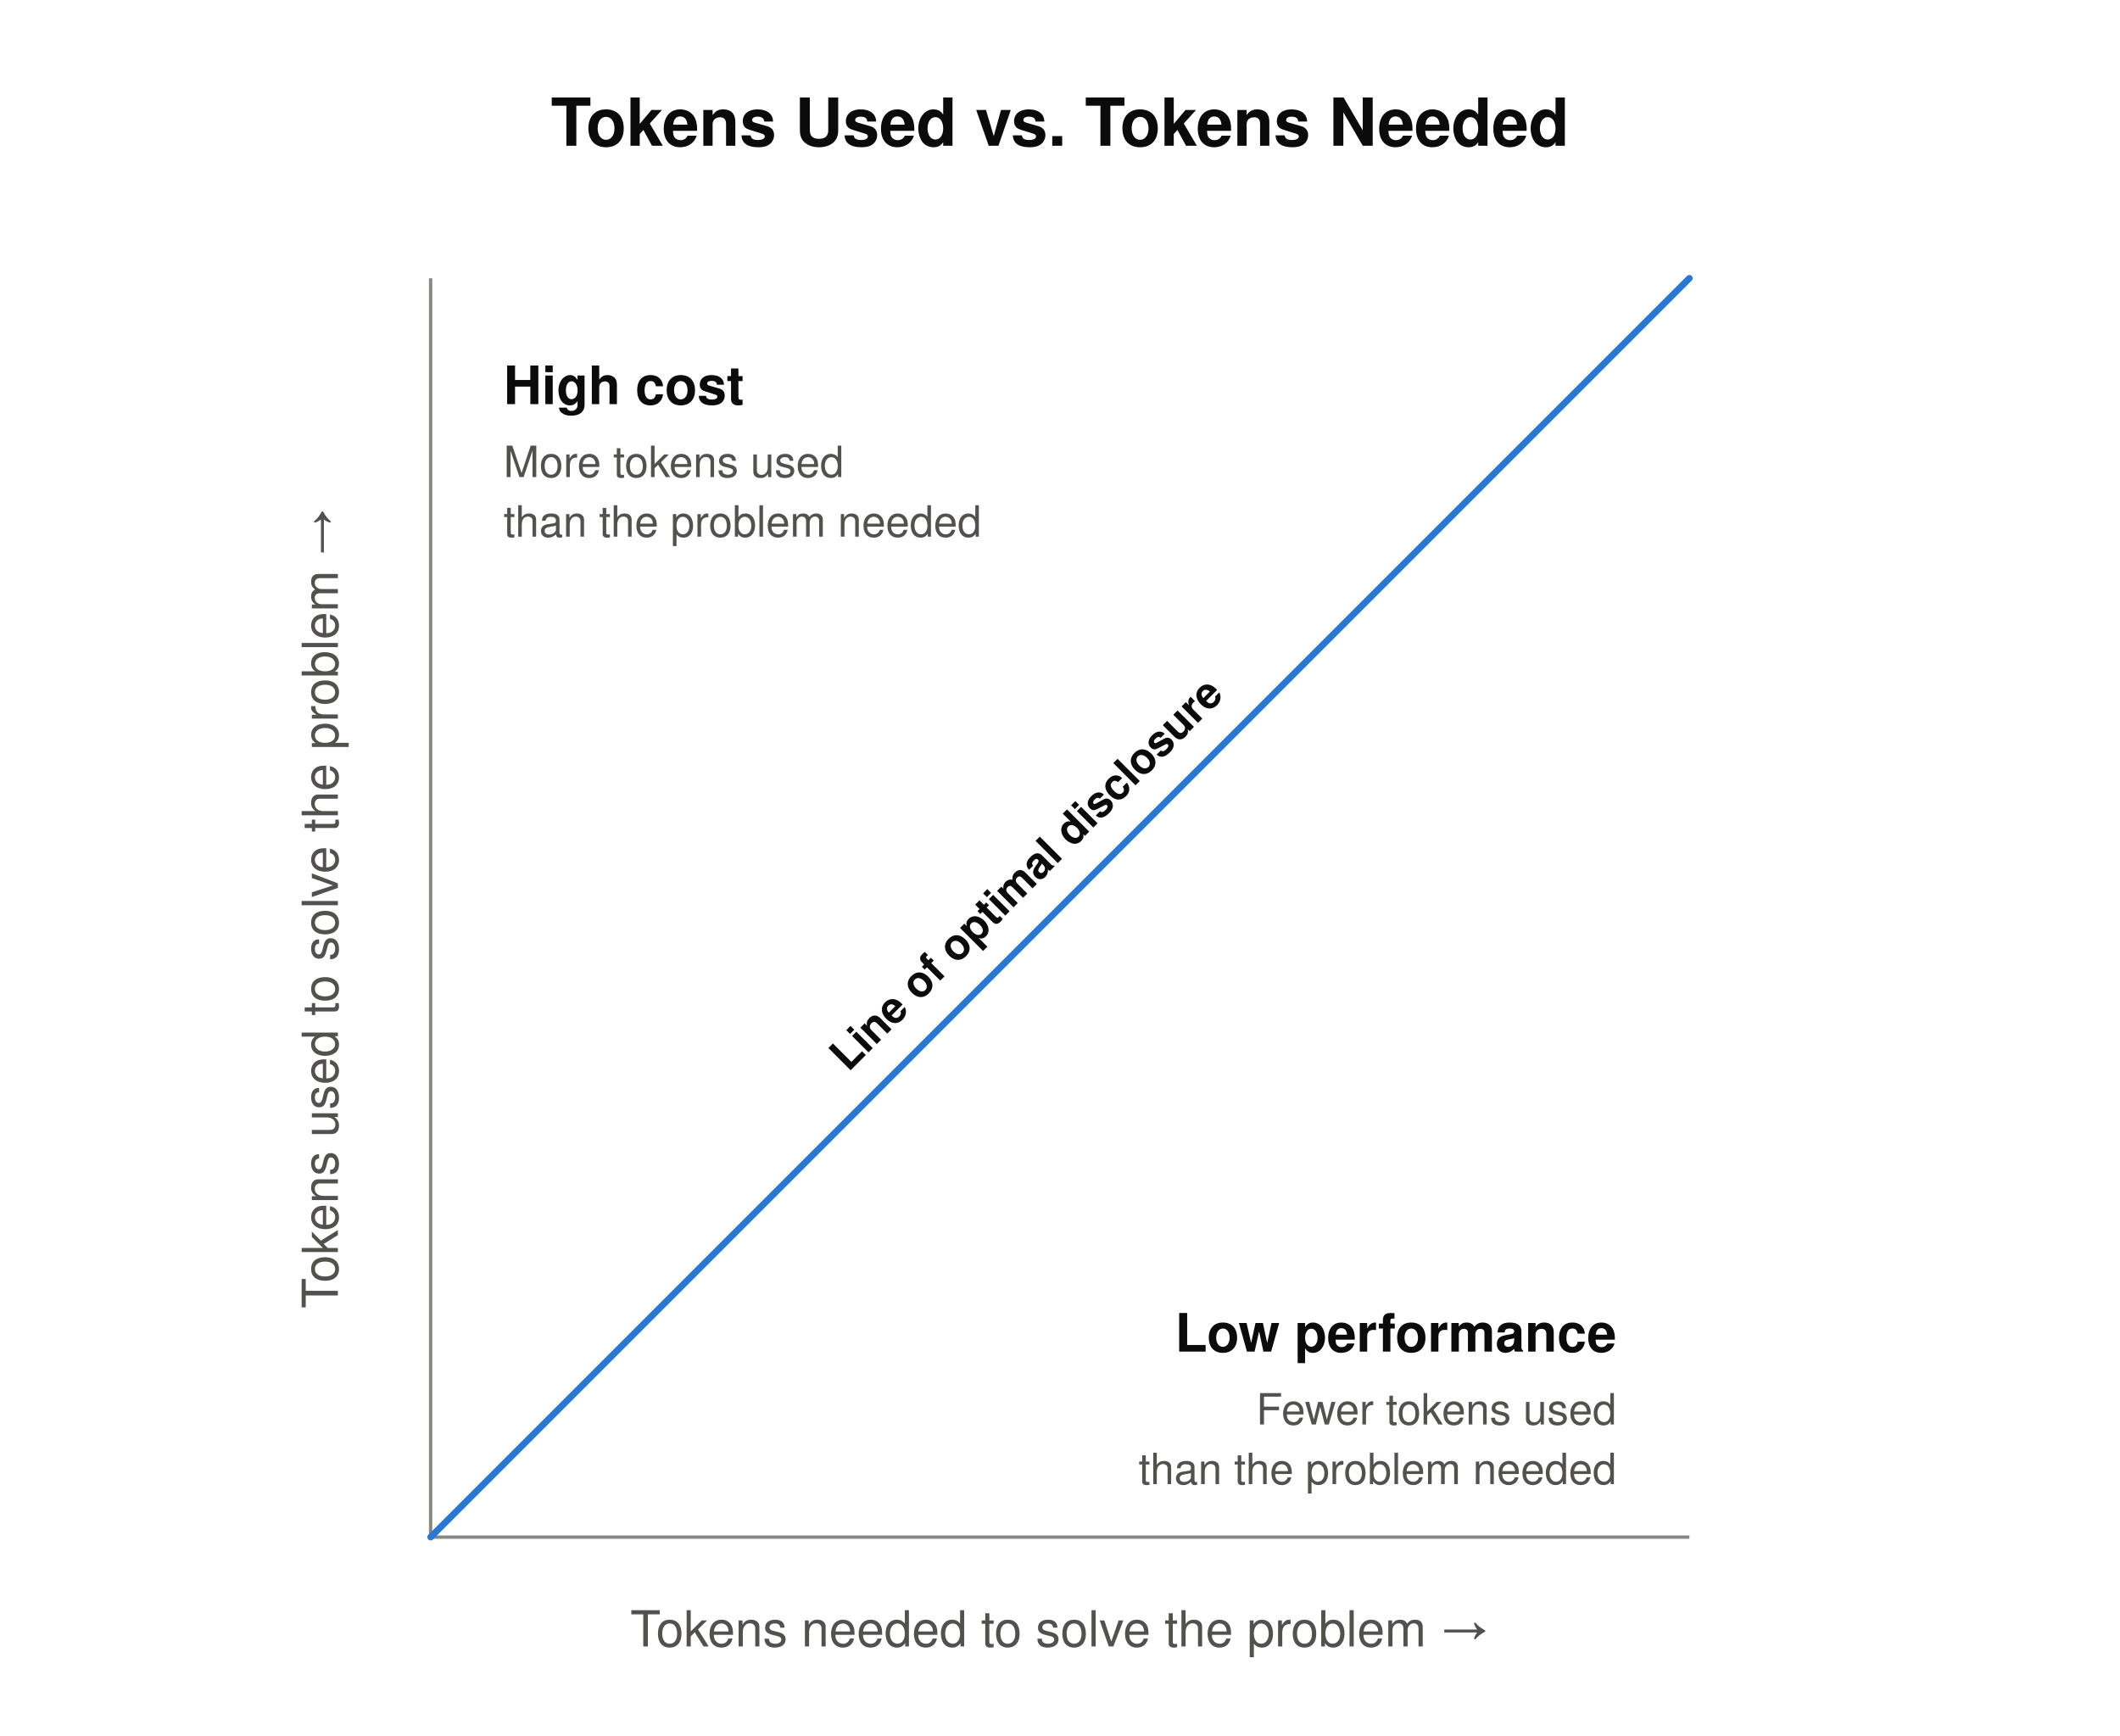
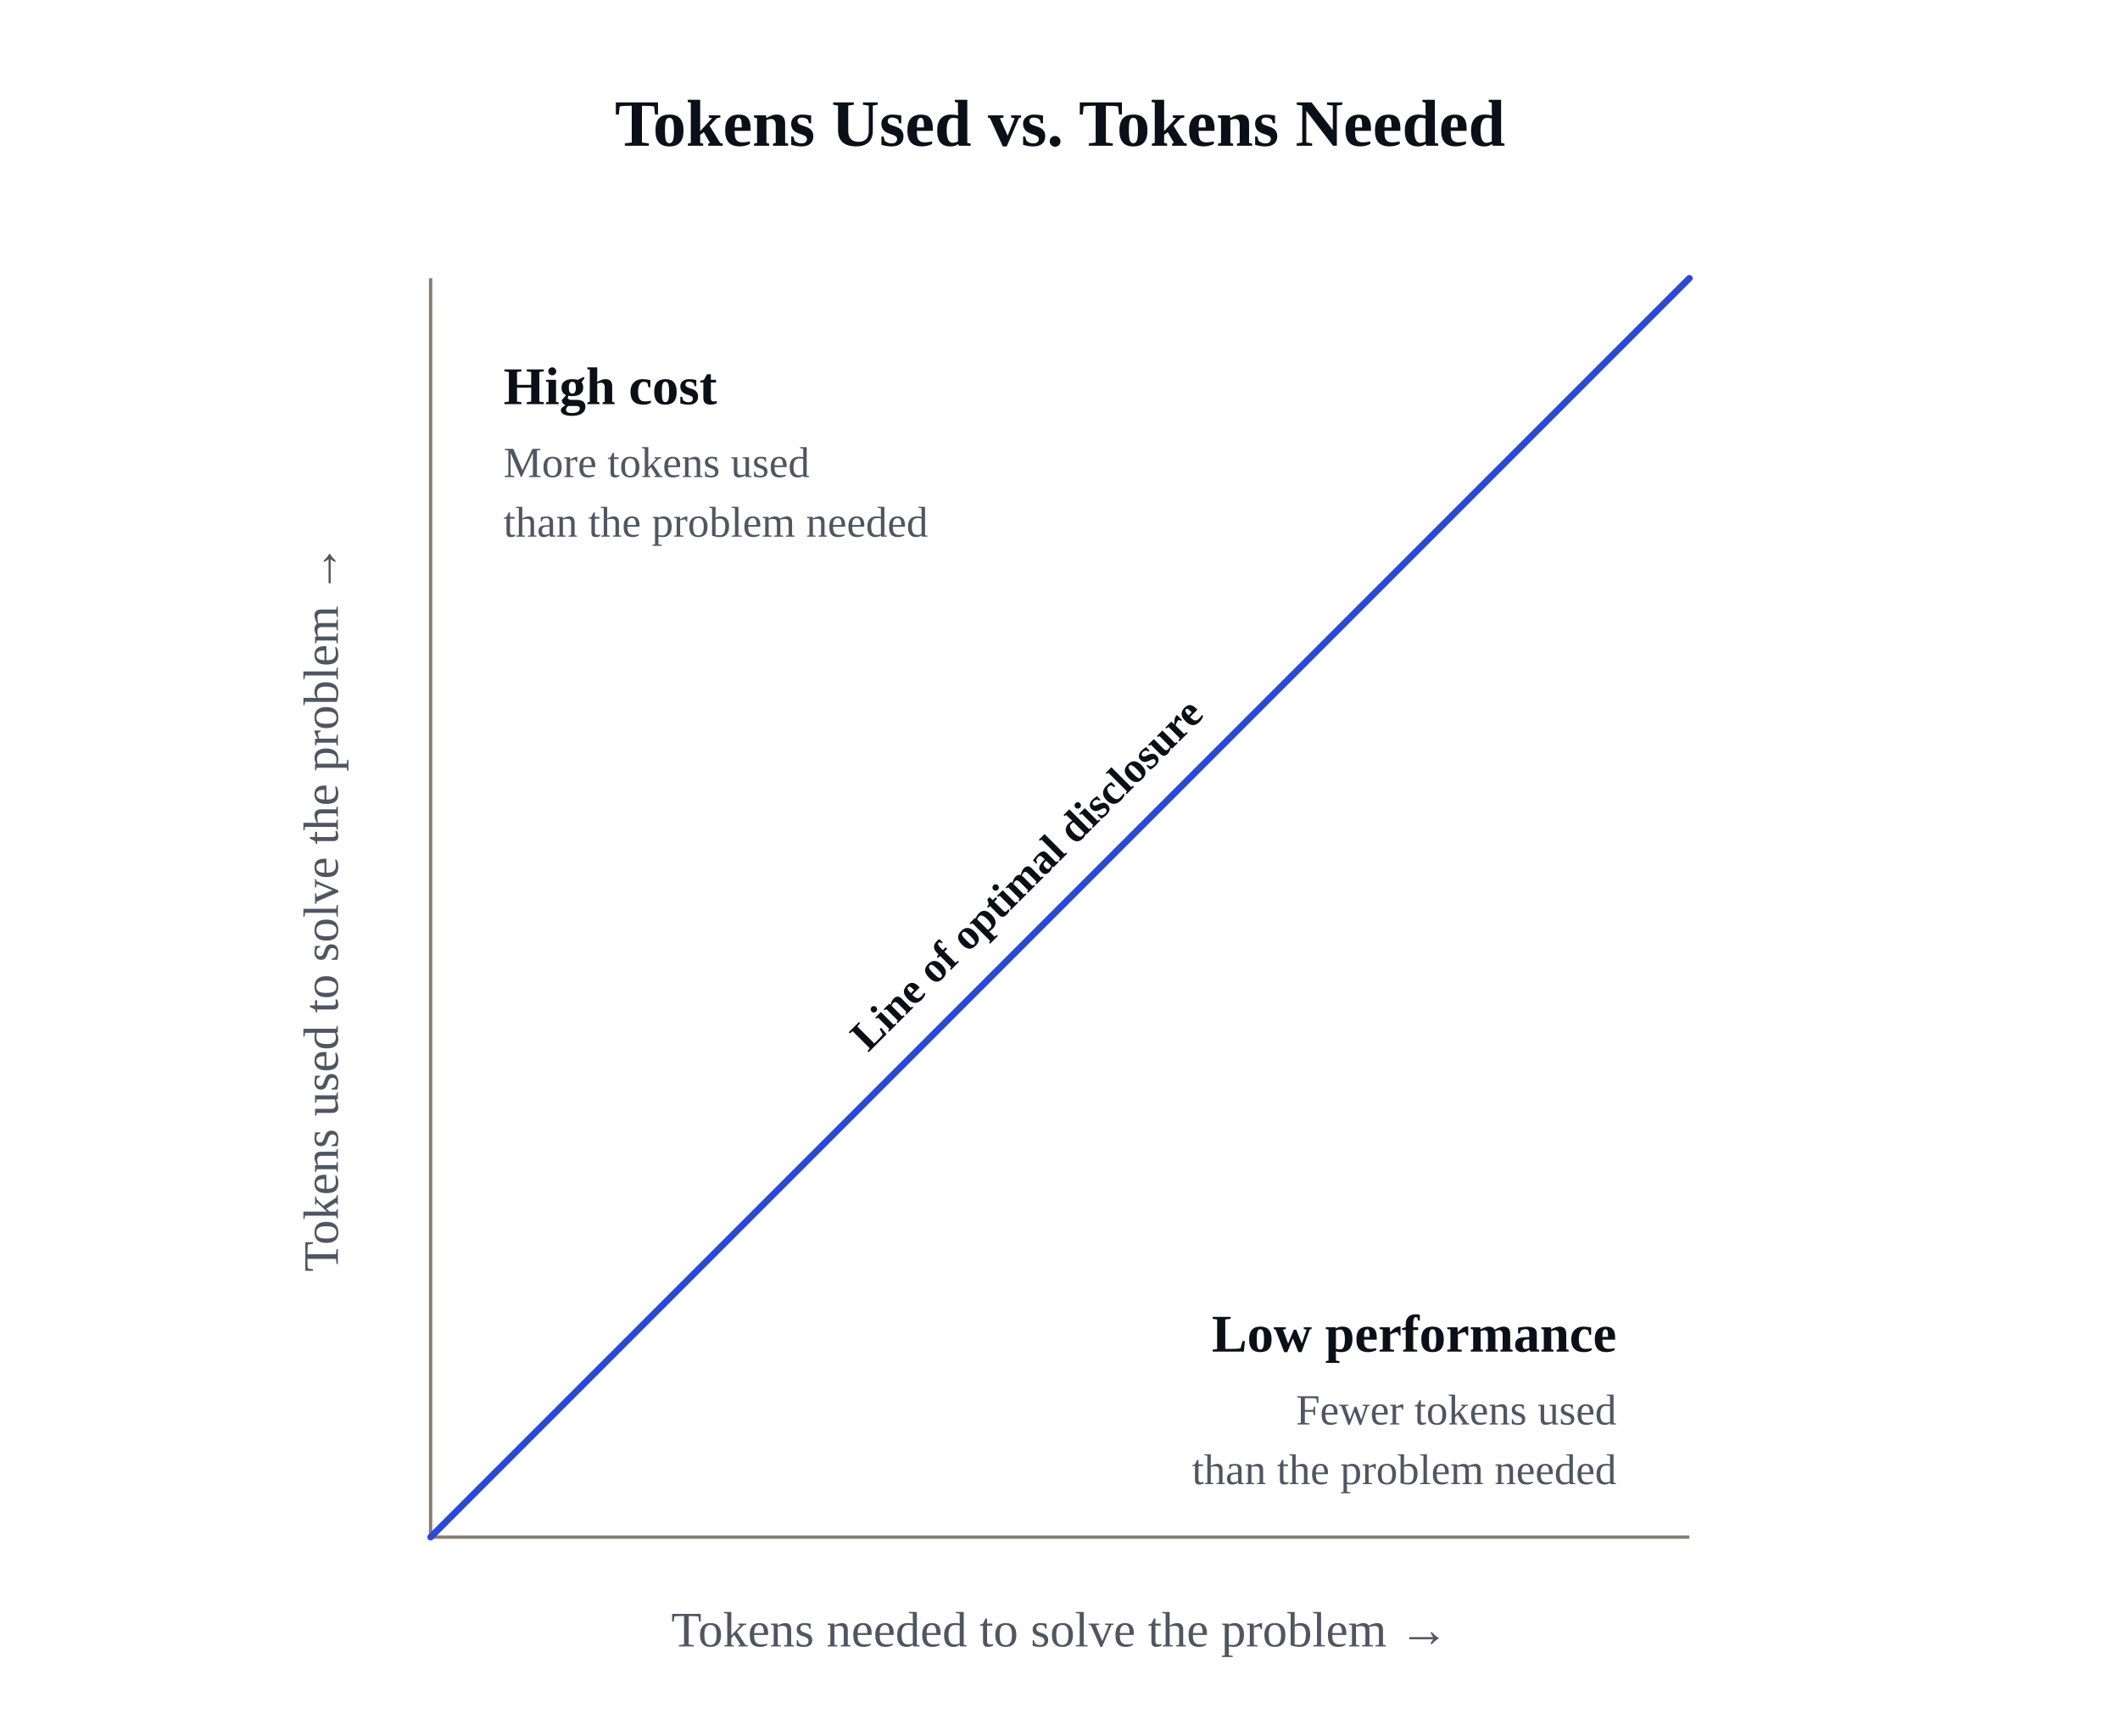
- <svg xmlns="http://www.w3.org/2000/svg" viewBox="0 0 640 524" width="640" height="524" role="img" aria-labelledby="title desc">
+ <svg xmlns="http://www.w3.org/2000/svg" id="vfs-optimal-disclosure" viewBox="0 0 640 524" width="640" height="524" role="img" aria-labelledby="vfs-optimal-disclosure-title vfs-optimal-disclosure-desc">
  <style>
-     text { font-family: -apple-system, BlinkMacSystemFont, "Segoe UI", Helvetica, Arial, sans-serif; }
-     .primary { fill: #0b0b0b; }
-     .secondary { fill: #52514e; }
-     .axis { stroke: #898781; fill: none; }
-     .optimal { stroke: #2a78d6; fill: none; }
-     .title { font-size: 20px; font-weight: 600; }
-     .head { font-size: 16px; font-weight: 600; }
-     .body { font-size: 13px; }
-     .label { font-size: 13px; font-weight: 600; }
-     .axis-title { font-size: 15px; }
+     /* Each rule names this figure, so the file can be placed inline in a page and touch nothing else. */
+     /* Each colour and the typeface is the page's token when there is one, and the value here when alone. */
+     #vfs-optimal-disclosure text { font-family: var(--font-sans, -apple-system, BlinkMacSystemFont, "Segoe UI", Helvetica, Arial, sans-serif); }
+     #vfs-optimal-disclosure .primary { fill: var(--foreground, #0b0f17); }
+     #vfs-optimal-disclosure .secondary { fill: var(--muted-foreground, #505661); }
+     #vfs-optimal-disclosure .axis { stroke: var(--input, #857e70); fill: none; }
+     #vfs-optimal-disclosure .optimal { stroke: var(--primary, #2d48d4); fill: none; }
+     #vfs-optimal-disclosure .title { font-size: 20px; font-weight: 600; }
+     #vfs-optimal-disclosure .head { font-size: 16px; font-weight: 600; }
+     #vfs-optimal-disclosure .body { font-size: 13px; }
+     #vfs-optimal-disclosure .label { font-size: 13px; font-weight: 600; }
+     #vfs-optimal-disclosure .axis-title { font-size: 15px; }
    /* The background is transparent, so the ink follows the reader's theme. */
    @media (prefers-color-scheme: dark) {
-       .primary { fill: #f0efec; }
-       .secondary { fill: #c3c2b7; }
-       .optimal { stroke: #3987e5; }
+       #vfs-optimal-disclosure .primary { fill: var(--foreground, #f3f0e8); }
+       #vfs-optimal-disclosure .secondary { fill: var(--muted-foreground, #a39d90); }
+       #vfs-optimal-disclosure .axis { stroke: var(--input, #7a7366); }
+       #vfs-optimal-disclosure .optimal { stroke: var(--primary, #93b0ff); }
    }
  </style>
  <text class="title primary" text-anchor="middle" x="320" y="44">Tokens Used vs. Tokens Needed</text>
  <path class="axis" stroke-width="1" d="M130 84 V464 H510" />
  <path class="optimal" stroke-width="2" stroke-linecap="round" d="M130 464 L510 84" />
  <text class="label primary" text-anchor="middle" transform="translate(320 274) rotate(-45)" y="-10">Line of optimal disclosure</text>
  <text class="head primary" x="152" y="122">High cost</text>
  <text class="body secondary" x="152" y="144">More tokens used</text>
  <text class="body secondary" x="152" y="162">than the problem needed</text>
  <text class="head primary" text-anchor="end" x="488" y="408">Low performance</text>
  <text class="body secondary" text-anchor="end" x="488" y="430">Fewer tokens used</text>
  <text class="body secondary" text-anchor="end" x="488" y="448">than the problem needed</text>
  <text class="axis-title secondary" text-anchor="middle" x="320" y="497">Tokens needed to solve the problem →</text>
  <text class="axis-title secondary" text-anchor="middle" transform="translate(102 274) rotate(-90)">Tokens used to solve the problem →</text>
</svg>
